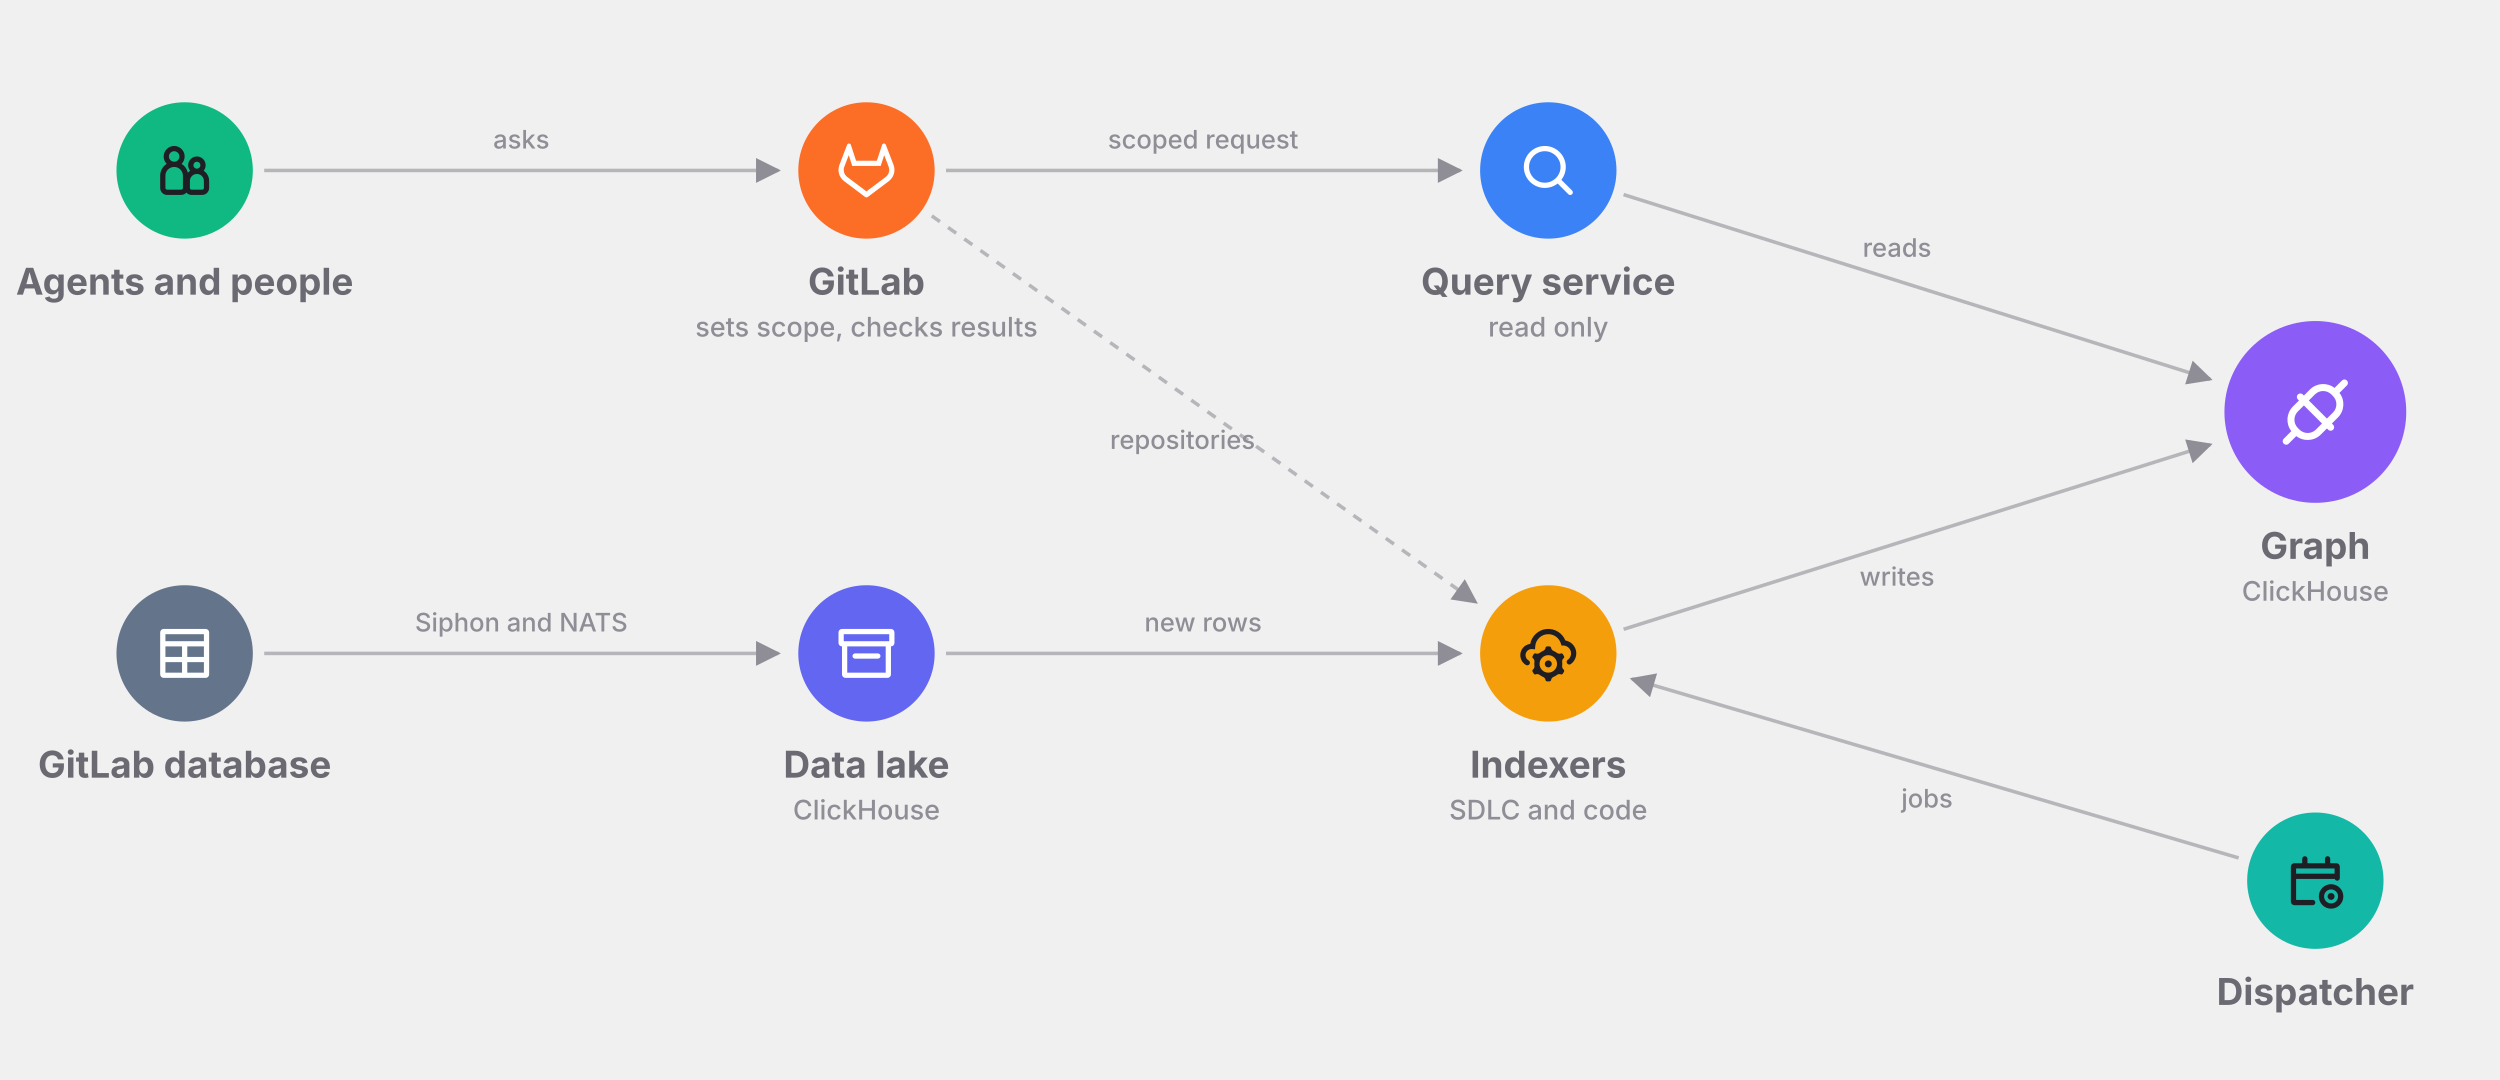
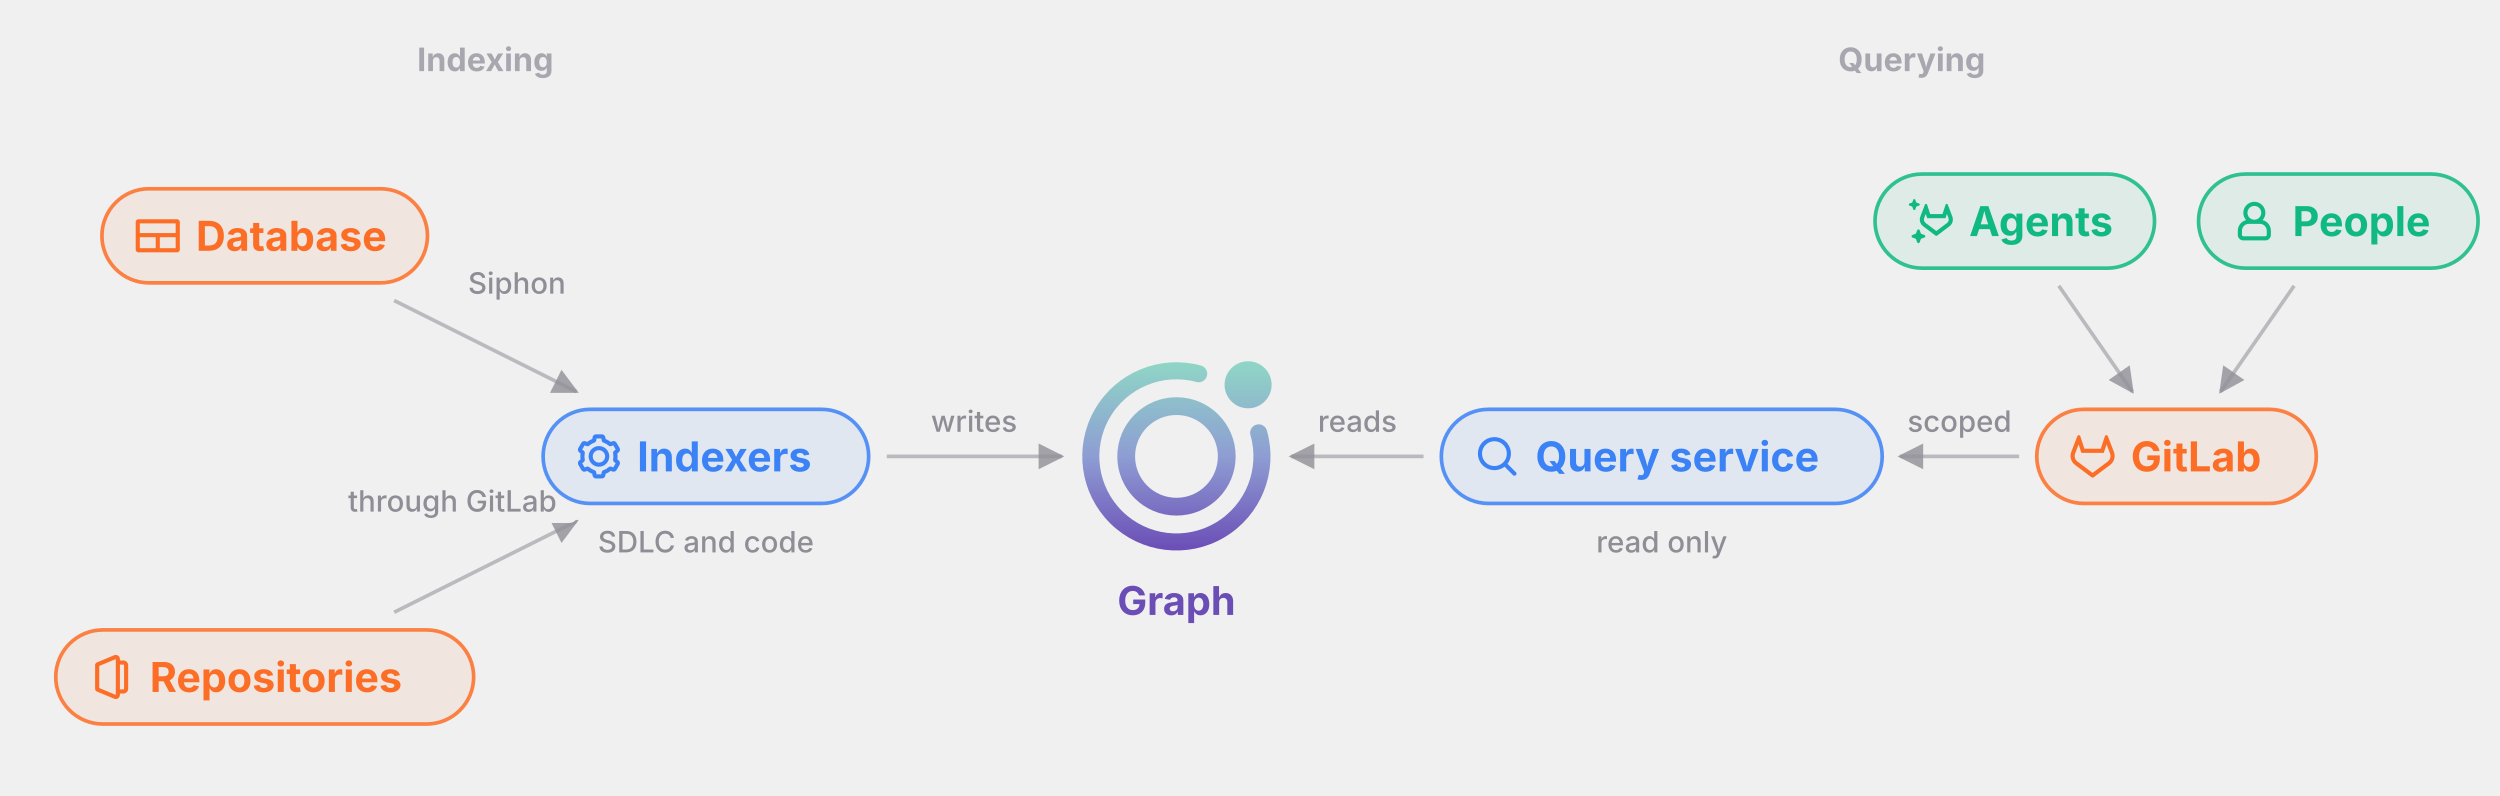
- <svg xmlns="http://www.w3.org/2000/svg" viewBox="-130 -290 1760 760" width="880" height="380" font-family="'GitLab Sans', Inter, -apple-system, BlinkMacSystemFont, 'Segoe UI', Roboto, Arial, sans-serif">
+ <svg xmlns="http://www.w3.org/2000/svg" viewBox="-800 -310 1700 540" width="720" height="229" font-family="'GitLab Sans', Inter, -apple-system, BlinkMacSystemFont, 'Segoe UI', Roboto, Arial, sans-serif">
  <defs>
-     <symbol viewBox="0 0 16 16" id="i-archive">
-       <path fill-rule="evenodd" clip-rule="evenodd" d="M1.5 4.5v-2h13v2h-13zM1 6a1 1 0 01-1-1V2a1 1 0 011-1h14a1 1 0 011 1v3a1 1 0 01-1 1v8a1 1 0 01-1 1H2a1 1 0 01-1-1V6zm1.5 0v7.5h11V6h-11zM4 8.75A.75.75 0 014.75 8h6.5a.75.75 0 010 1.5h-6.5A.75.75 0 014 8.75z" />
-     </symbol>
-     <symbol viewBox="0 0 16 16" id="i-cloud-gear">
-       <path fill-rule="evenodd" clip-rule="evenodd" d="M8 2.5a3.75 3.75 0 00-3.745 3.552l-.04.787-.785-.08a1.75 1.75 0 00-1.055 3.257.75.75 0 01-.75 1.299 3.249 3.249 0 011.215-6.04 5.251 5.251 0 0110.037-.973 3.75 3.75 0 011.561 6.744.75.75 0 01-.876-1.218 2.25 2.25 0 00-1.256-4.077l-.55-.014-.152-.528A3.752 3.752 0 008 2.5zm-.803 3.924c-.05.405-.355.724-.731.88-.323.135-.624.31-.898.52-.324.248-.752.352-1.129.193a.485.485 0 00-.608.204l-.322.558a.485.485 0 00.127.629c.325.246.45.668.397 1.073a4.04 4.04 0 000 1.038c.053.405-.072.827-.397 1.073a.485.485 0 00-.127.629l.322.558c.122.212.383.3.608.204.377-.159.805-.055 1.129.193.274.21.575.385.898.52.376.156.68.475.731.88.03.242.236.424.48.424h.645c.245 0 .45-.182.481-.424.05-.405.355-.724.731-.88.323-.135.624-.31.898-.52.324-.248.752-.352 1.128-.193a.485.485 0 00.61-.204l.321-.558a.485.485 0 00-.127-.629c-.325-.246-.45-.668-.397-1.073a4.046 4.046 0 000-1.038c-.053-.405.072-.827.397-1.073a.485.485 0 00.127-.629l-.322-.558a.485.485 0 00-.609-.204c-.376.159-.804.055-1.128-.193a3.994 3.994 0 00-.898-.52c-.376-.156-.68-.475-.731-.88A.484.484 0 008.323 6h-.645a.484.484 0 00-.481.424zM10.5 11a2.5 2.5 0 11-5 0 2.5 2.5 0 015 0zM8 10a1 1 0 110 2 1 1 0 010-2z" />
-     </symbol>
-     <symbol viewBox="0 0 16 16" id="i-connected">
-       <path fill-rule="evenodd" clip-rule="evenodd" d="M14.78 2.28a.75.75 0 00-1.06-1.06l-1.617 1.616a4 4 0 00-5.275.336L5.53 4.47l-.25-.25a.75.75 0 00-1.06 1.06l.25.25-1.302 1.302a4 4 0 00-.336 5.275L1.22 13.72a.75.75 0 101.06 1.06l1.613-1.612a4 4 0 005.275-.336l1.302-1.302.25.25a.75.75 0 101.06-1.06l-.25-.25 1.298-1.298a4 4 0 00.336-5.275L14.78 2.28zm-4.31 7.13l1.297-1.297a2.5 2.5 0 000-3.536l-.343-.343.404-.405-.404.405a2.5 2.5 0 00-3.536 0L6.591 5.53l3.879 3.88zM5.53 6.591l-1.3 1.301a2.5 2.5 0 000 3.536l-.4.4.4-.4.343.343a2.5 2.5 0 003.536 0L9.41 10.47 5.53 6.59z" />
-     </symbol>
-     <symbol viewBox="0 0 16 16" id="i-pipeline-schedule">
-       <path d="M12.5 9a3.5 3.5 0 110 7 3.5 3.5 0 010-7zm-1-8a.75.75 0 01.75.75V3H14a1 1 0 011 1v3.25a.747.747 0 01-1.454.25H2.5v6h4.75a.75.75 0 010 1.5H2a1 1 0 01-1-1V4a1 1 0 011-1h2.25V1.75a.75.75 0 011.5 0V3h5V1.75A.75.75 0 0111.5 1zm1 9.5a2 2 0 100 4 2 2 0 000-4zm0 1a1 1 0 110 2 1 1 0 010-2zM2.5 6h11V4.5h-11V6z" />
+     <linearGradient id="logo" gradientUnits="userSpaceOnUse" x1="0" y1="-64" x2="0" y2="64">
+       <stop offset="0.0" stop-color="#8FD6C6" />
+       <stop offset="0.5" stop-color="#8E9DD3" />
+       <stop offset="1.0" stop-color="#6B4DB6" />
+     </linearGradient>
+     <symbol viewBox="0 0 16 16" id="i-project">
+       <path fill-rule="evenodd" clip-rule="evenodd" d="M9.5 14.5l-6-2.5V4l6-2.5v13zm-6.885-1.244A1 1 0 0 1 2 12.333V3.667a1 1 0 0 1 .615-.923L8.923.115A1.5 1.5 0 0 1 11 1.5V2h1.25c.966 0 1.75.783 1.75 1.75v8.5A1.75 1.75 0 0 1 12.25 14H11v.5a1.5 1.5 0 0 1-2.077 1.385l-6.308-2.629zM11 12.5h1.25a.25.25 0 0 0 .25-.25v-8.5a.25.25 0 0 0-.25-.25H11v9z" />
    </symbol>
    <symbol viewBox="0 0 16 16" id="i-search">
-       <path fill-rule="evenodd" clip-rule="evenodd" d="M11.5 7a4.5 4.5 0 11-9 0 4.5 4.5 0 019 0zm-.82 4.74a6 6 0 111.06-1.06l3.04 3.04a.75.75 0 11-1.06 1.06l-3.04-3.04z" />
+       <path fill-rule="evenodd" clip-rule="evenodd" d="M11.5 7a4.5 4.5 0 1 1-9 0 4.5 4.5 0 0 1 9 0zm-.82 4.74a6 6 0 1 1 1.06-1.06l3.04 3.04a.75.75 0 1 1-1.06 1.06l-3.04-3.04z" />
+     </symbol>
+     <symbol viewBox="0 0 16 16" id="i-settings">
+       <path d="M6.43 1.168l-.74-.123.74.123zm-.156.939l.74.123-.74-.123zm-.173.2l.237.711-.237-.711zM4.02 3.509l-.498-.56.498.56zm-.26.05l.263-.702-.263.702zm-.893-.334l.263-.703-.263.703zm-.608.218l-.65-.375.65.375zM1.183 5.307l-.65-.375.65.375zm.115.636l.477-.579-.477.58zm.736.606l-.477.579.477-.58zm.086.25l.735.149-.735-.15zm0 2.403l.735-.15-.735.15zm-.086.25l.476.578-.476-.579zm-.736.605l-.476-.58.476.58zm-.115.636l-.65.375.65-.375zm1.077 1.864l.65-.375-.65.375zm.608.218l.263.703-.263-.703zm.893-.334l-.263-.703.263.703zm.26.05l-.498.56.498-.56zm2.08 1.202l.237-.711-.237.711zm.173.2l.74-.123-.74.123zm.156.94l.74-.124-.74.123zm3.14 0l-.74-.124.74.123zm.156-.94l.74.123-.74-.123zm.173-.2l.238.712-.238-.712zm2.08-1.202l-.497-.561.497.56zm.26-.05l.263-.703-.263.703zm.893.334l-.263.703.263-.703zm.609-.218l-.65-.375.65.375zm1.076-1.864l.65.375-.65-.375zm-.115-.636l-.477.579.477-.58zm-.736-.606l-.476.58.476-.58zm-.086-.25l.735.15-.735-.15zm0-2.403l.735-.15-.735.15zm.086-.25l-.476-.578.476.579zm.736-.605l-.477-.579.477.58zm.115-.636l.65-.375-.65.375zM13.74 3.443l-.65.375.65-.375zm-.609-.218l-.263-.703.263.703zm-.893.334l-.263-.702.263.702zm-.26-.05l-.497.561.497-.56zM9.9 2.307l-.237.711.237-.711zm-.173-.2l.74-.123-.74.123zm-.156-.94l-.74.124.74-.123zM6.924 1.5h2.152V0H6.924v1.5zm.246-.209a.25.25 0 0 1-.246.209V0A1.25 1.25 0 0 0 5.69 1.044l1.48.247zm-.156.94l.156-.94-1.48-.246-.156.939 1.48.246zm-.676.787c.343-.114.613-.41.676-.788l-1.48-.246a.494.494 0 0 1 .33-.389l.474 1.423zM4.518 4.07a5.244 5.244 0 0 1 1.82-1.052l-.474-1.423a6.744 6.744 0 0 0-2.34 1.353l.994 1.122zm-1.02.192c.36.134.75.048 1.02-.192l-.995-1.122a.494.494 0 0 1 .501-.091l-.526 1.405zm-.893-.335l.893.335.526-1.405-.893-.335-.526 1.405zm.304-.11a.25.25 0 0 1-.304.11l.526-1.405a1.25 1.25 0 0 0-1.521.546l1.3.75zM1.833 5.683l1.076-1.864-1.299-.75L.534 4.932l1.299.75zm-.058-.318a.25.25 0 0 1 .058.318l-1.3-.75a1.25 1.25 0 0 0 .289 1.59l.953-1.158zm.735.606l-.735-.606-.953 1.158.735.606.953-1.158zm.345.978a1.006 1.006 0 0 0-.345-.978l-.953 1.158a.494.494 0 0 1-.172-.48l1.47.3zM2.75 8c0-.361.036-.713.105-1.052l-1.47-.3c-.088.438-.135.89-.135 1.352h1.5zm.105 1.052A5.277 5.277 0 0 1 2.75 8h-1.5c0 .462.047.914.135 1.351l1.47-.299zm-.345.978c.296-.243.417-.624.345-.978l-1.47.3a.494.494 0 0 1 .172-.48l.953 1.158zm-.735.606l.735-.606-.953-1.158-.735.606.953 1.158zm.058-.318a.25.25 0 0 1-.058.318L.822 9.478a1.25 1.25 0 0 0-.288 1.59l1.299-.75zm1.076 1.864l-1.076-1.864-1.3.75 1.077 1.864 1.3-.75zm-.304-.109a.25.25 0 0 1 .304.11l-1.299.75c.306.528.949.76 1.521.545l-.526-1.405zm.893-.335l-.893.335.526 1.405.893-.335-.526-1.405zm1.02.192a1.006 1.006 0 0 0-1.02-.191l.526 1.404a.494.494 0 0 1-.5-.091l.994-1.122zm1.82 1.052a5.243 5.243 0 0 1-1.82-1.052l-.995 1.122a6.745 6.745 0 0 0 2.34 1.353l.475-1.423zm.676.788a1.006 1.006 0 0 0-.676-.788l-.474 1.423a.494.494 0 0 1-.33-.388l1.48-.247zm.156.939l-.156-.94-1.48.248.157.939 1.48-.247zm-.246-.209a.25.25 0 0 1 .246.209l-1.48.247A1.25 1.25 0 0 0 6.925 16v-1.5zm2.152 0H6.924V16h2.152v-1.5zm-.246.209a.25.25 0 0 1 .246-.209V16a1.25 1.25 0 0 0 1.233-1.044l-1.48-.247zm.156-.94l-.156.94 1.48.247.156-.94-1.48-.246zm.676-.787c-.343.114-.613.41-.676.788l1.48.246a.494.494 0 0 1-.33.389l-.474-1.423zm1.82-1.052a5.244 5.244 0 0 1-1.82 1.052l.474 1.423a6.745 6.745 0 0 0 2.34-1.353l-.994-1.122zm1.02-.191a1.006 1.006 0 0 0-1.02.19l.995 1.123a.494.494 0 0 1-.501.091l.526-1.405zm.893.334l-.893-.335-.526 1.405.893.335.526-1.405zm-.304.11a.25.25 0 0 1 .304-.11l-.526 1.405a1.25 1.25 0 0 0 1.521-.546l-1.299-.75zm1.076-1.865l-1.076 1.864 1.299.75 1.076-1.864-1.299-.75zm.058.318a.25.25 0 0 1-.058-.318l1.3.75a1.25 1.25 0 0 0-.289-1.59l-.953 1.158zm-.735-.606l.735.606.953-1.158-.735-.606-.953 1.158zm-.345-.978c-.072.354.049.735.345.978l.953-1.158c.15.123.206.311.172.48l-1.47-.3zM13.25 8c0 .361-.036.713-.105 1.052l1.47.3c.088-.438.135-.89.135-1.352h-1.5zm-.105-1.052c.069.339.105.69.105 1.052h1.5c0-.462-.046-.914-.135-1.351l-1.47.299zm.345-.978a1.007 1.007 0 0 0-.345.978l1.47-.3a.494.494 0 0 1-.172.48L13.49 5.97zm.735-.606l-.735.606.953 1.158.735-.606-.953-1.158zm-.058.318a.25.25 0 0 1 .058-.318l.953 1.158a1.25 1.25 0 0 0 .288-1.59l-1.299.75zm-1.076-1.864l1.076 1.864 1.3-.75-1.077-1.864-1.299.75zm.304.109a.25.25 0 0 1-.304-.11l1.299-.75a1.25 1.25 0 0 0-1.521-.545l.526 1.405zm-.893.334l.893-.334-.526-1.405-.893.335.526 1.404zm-1.02-.19c.27.24.66.325 1.02.19l-.526-1.404a.494.494 0 0 1 .5.091l-.994 1.122zm-1.82-1.053a5.244 5.244 0 0 1 1.82 1.052l.995-1.122a6.744 6.744 0 0 0-2.34-1.353l-.475 1.423zm-.676-.788c.063.379.333.674.676.788l.474-1.423a.494.494 0 0 1 .33.389l-1.48.246zm-.156-.939l.156.94 1.48-.247-.157-.94-1.48.247zm.246.209a.25.25 0 0 1-.246-.209l1.48-.246A1.25 1.25 0 0 0 9.075 0v1.5zM10.25 8A2.25 2.25 0 0 1 8 10.25v1.5A3.75 3.75 0 0 0 11.75 8h-1.5zM8 5.75A2.25 2.25 0 0 1 10.25 8h1.5A3.75 3.75 0 0 0 8 4.25v1.5zM5.75 8A2.25 2.25 0 0 1 8 5.75v-1.5A3.75 3.75 0 0 0 4.25 8h1.5zM8 10.25A2.25 2.25 0 0 1 5.75 8h-1.5A3.75 3.75 0 0 0 8 11.75v-1.5z" />
    </symbol>
    <symbol viewBox="0 0 16 16" id="i-table">
-       <path fill-rule="evenodd" d="M2.5 4.5v-2h11v2h-11zm0 1.5v3h4.75V6H2.5zm6.25 0v3h4.75V6H8.75zM2.5 10.5h4.75v3H2.5v-3zm6.25 0v3h4.75v-3H8.75zM1 2a1 1 0 011-1h12a1 1 0 011 1v12a1 1 0 01-1 1H2a1 1 0 01-1-1V2z" clip-rule="evenodd" />
+       <path d="M15 2a1 1 0 0 1 1 1v10a1 1 0 0 1-1 1H1l-.103-.005a1 1 0 0 1-.892-.893L0 13V3a1 1 0 0 1 .897-.995L1 2h14zM1.5 8.5v4h5.75v-4H1.5zm7.25 0v4h5.75v-4H8.75zM1.5 7h13V3.5h-13V7z" />
    </symbol>
    <symbol viewBox="0 0 16 16" id="i-tanuki">
-       <path fill-rule="evenodd" clip-rule="evenodd" d="M14.329 6.922l-.02-.053-1.239-3.232-.668 2.044-.337 1.035H3.936L3.598 5.68l-.667-2.043-1.24 3.237-.005.01-.004.01-.018.045a2.543 2.543 0 00.848 2.93l.005.004.01.008.01.008.009.006 3.302 2.474.004.004 1.644 1.242.5.379.501-.379 1.644-1.242.006-.004 3.325-2.489.007-.005.009-.007a2.543 2.543 0 00.844-2.939l-.003-.008zm.053 4.152l-3.337 2.497-1.643 1.242-.999.755a.675.675 0 01-.813 0l-.999-.755-1.643-1.242-3.313-2.483-.018-.014-.008-.006A4.043 4.043 0 01.267 6.395l.023-.057 1.9-4.963.013-.033.081-.212.023-.06.158-.413A.565.565 0 012.941.3a.576.576 0 01.613.415l.134.41.005.017.078.239.011.033 1.242 3.802h5.953l1.241-3.802.011-.033.078-.24.006-.016.133-.41a.575.575 0 011.088-.058l.157.409.025.064.08.211.013.033 1.903 4.963.022.058a4.043 4.043 0 01-1.343 4.671l-.01.008z" />
+       <path fill-rule="evenodd" clip-rule="evenodd" d="M14.329 6.922l-.02-.053-1.239-3.232-.668 2.044-.337 1.035H3.936L3.598 5.68l-.667-2.043-1.24 3.237-.005.01-.004.01-.018.045a2.543 2.543 0 0 0 .848 2.93l.005.004.01.008.01.008.009.006 3.302 2.474.004.004 1.644 1.242.5.379.501-.379 1.644-1.242.006-.004 3.325-2.489.007-.005.009-.007a2.543 2.543 0 0 0 .844-2.939l-.003-.008zm.053 4.152l-3.337 2.497-1.643 1.242-.999.755a.675.675 0 0 1-.813 0l-.999-.755-1.643-1.242-3.313-2.483-.018-.014-.008-.006A4.043 4.043 0 0 1 .267 6.395l.023-.057 1.9-4.963.013-.033.081-.212.023-.06.158-.413A.565.565 0 0 1 2.941.3a.576.576 0 0 1 .613.415l.134.41.005.017.078.239.011.033 1.242 3.802h5.953l1.241-3.802.011-.033.078-.24.006-.016.133-.41a.575.575 0 0 1 1.088-.058l.157.409.025.064.08.211.013.033 1.903 4.963.022.058a4.043 4.043 0 0 1-1.343 4.671l-.01.008z" />
    </symbol>
-     <symbol viewBox="0 0 16 16" id="i-users">
-       <path fill-rule="evenodd" clip-rule="evenodd" d="M6.5 4a1.5 1.5 0 11-3 0 1.5 1.5 0 013 0zm.63 2.113a3 3 0 10-4.259 0A3.997 3.997 0 001 9.5V13a2 2 0 002 2h4c.597 0 1.134-.262 1.5-.677.366.415.903.677 1.5.677h3a2 2 0 002-2v-2c0-1.218-.622-2.29-1.565-2.917a2.5 2.5 0 10-3.87 0c-.241.16-.462.35-.656.564a4.005 4.005 0 00-1.78-2.534zM5 7a2.5 2.5 0 00-2.5 2.5V13a.5.5 0 00.5.5h4a.5.5 0 00.5-.5V9.5A2.5 2.5 0 005 7zm7.5-.5a1 1 0 11-2 0 1 1 0 012 0zm-1 2.5a2 2 0 00-2 2v2a.5.5 0 00.5.5h3a.5.5 0 00.5-.5v-2a2 2 0 00-2-2z" />
+     <symbol viewBox="0 0 16 16" id="i-tanuki-ai">
+       <path fill-rule="evenodd" clip-rule="evenodd" d="M2.377.266a.4.4 0 0 0-.754 0l-.291.823a.4.4 0 0 1-.243.243l-.823.291a.4.4 0 0 0 0 .754l.823.291a.4.4 0 0 1 .243.243l.291.823a.4.4 0 0 0 .754 0l.291-.823a.4.4 0 0 1 .243-.243l.823-.291a.4.4 0 0 0 0-.754l-.823-.291a.4.4 0 0 1-.243-.243L2.377.266zm12.018 6.602l-.014-.038-.55-1.44-.172.53-.337 1.035H6.678L6.342 5.92l-.172-.528-.551 1.445-.004.01-.004.01-.012.03a1.557 1.557 0 0 0 .512 1.78l.001.001.003.003.01.008.01.008.004.002 2.474 1.862.005.004 1.232.935.148.112.146-.112 1.233-.935.006-.004 2.49-1.873.006-.004.009-.006a1.558 1.558 0 0 0 .51-1.79l-.003-.009zm.391 3l-2.502 1.88-1.233.936-.748.569a.505.505 0 0 1-.61 0l-.75-.569-1.232-.935-2.485-1.87-.013-.011-.007-.005A3.057 3.057 0 0 1 4.2 6.343l.017-.042L5.431 3.12l.068-.178.043-.114.173-.453.017-.045.118-.308a.425.425 0 0 1 .356-.27.43.43 0 0 1 .46.314l.099.305.004.013.193.594.06.181.746 2.296h4.464l.747-2.296.06-.18.193-.595.004-.013.099-.305a.433.433 0 0 1 .648-.248.43.43 0 0 1 .168.204l.116.305.019.048.171.45.045.117.068.177L15.784 6.3l.016.044a3.057 3.057 0 0 1-1.007 3.518l-.007.006zM3.03 11.333a.5.5 0 0 1 .942 0l.364 1.028a.5.5 0 0 0 .304.304l1.028.364a.5.5 0 0 1 0 .942l-1.028.364a.5.5 0 0 0-.304.304l-.364 1.028a.5.5 0 0 1-.942 0l-.364-1.028a.5.5 0 0 0-.304-.304l-1.028-.364a.5.5 0 0 1 0-.942l1.028-.364a.5.5 0 0 0 .304-.304l.364-1.028z" />
+     </symbol>
+     <symbol viewBox="0 0 16 16" id="i-user">
+       <path fill-rule="evenodd" clip-rule="evenodd" d="M10.5 5a2.5 2.5 0 1 1-5 0 2.5 2.5 0 0 1 5 0zm.514 2.63a4 4 0 1 0-6.028 0A4.002 4.002 0 0 0 2 11.5V13a2 2 0 0 0 2 2h8a2 2 0 0 0 2-2v-1.5a4.002 4.002 0 0 0-2.986-3.87zM8 9H6a2.5 2.5 0 0 0-2.5 2.5V13a.5.5 0 0 0 .5.5h8a.5.5 0 0 0 .5-.5v-1.5A2.5 2.5 0 0 0 10 9H8z" />
    </symbol>
    <marker id="arrow" viewBox="0 0 10 10" refX="9" refY="5" markerWidth="7" markerHeight="7" orient="auto-start-reverse">
-       <path d="M0,0 L10,5 L0,10 z" fill="#8f8e96" />
+       <path d="M0,0 L10,5 L0,10 z" fill="#8f8e96" fill-opacity="0.8" />
    </marker>
+     <mask id="knockout" maskUnits="userSpaceOnUse" x="-800" y="-310" width="1700" height="540">
+       <rect x="-800" y="-310" width="1700" height="540" fill="white" />
+       <rect x="-489.134" y="-132.933" width="81.2" height="30.0" rx="6" fill="black" />
+       <rect x="-577.761" y="15.279" width="170.8" height="30.0" rx="6" fill="black" />
+       <rect x="-178.24" y="-39.0" width="81.2" height="30.0" rx="6" fill="black" />
+       <rect x="491.84" y="-39.0" width="81.2" height="30.0" rx="6" fill="black" />
+       <rect x="88.04" y="-39.0" width="70.0" height="30.0" rx="6" fill="black" />
+       <rect x="-399.8" y="43.0" width="159.6" height="30.0" rx="6" fill="black" />
+       <rect x="272.6" y="43.0" width="114.8" height="30.0" rx="6" fill="black" />
+       <rect x="-44.8" y="77.75" width="89.6" height="40.5" rx="6" fill="black" />
+     </mask>
  </defs>
-   <path d="M56,-170 L418,-170" fill="none" stroke="#8f8e96" stroke-opacity="0.6" stroke-width="2.5" marker-end="url(#arrow)" />
-   <path d="M536,-170 L898,-170" fill="none" stroke="#8f8e96" stroke-opacity="0.6" stroke-width="2.5" marker-end="url(#arrow)" />
-   <path d="M1013,-153 L1426,-23" fill="none" stroke="#8f8e96" stroke-opacity="0.6" stroke-width="2.5" marker-end="url(#arrow)" />
-   <path d="M56,170 L418,170" fill="none" stroke="#8f8e96" stroke-opacity="0.6" stroke-width="2.5" marker-end="url(#arrow)" />
-   <path d="M536,170 L898,170" fill="none" stroke="#8f8e96" stroke-opacity="0.6" stroke-width="2.5" marker-end="url(#arrow)" />
-   <path d="M1013,153 L1426,23" fill="none" stroke="#8f8e96" stroke-opacity="0.6" stroke-width="2.5" marker-end="url(#arrow)" />
-   <path d="M1446,314 L1019,188" fill="none" stroke="#8f8e96" stroke-opacity="0.6" stroke-width="2.5" marker-end="url(#arrow)" />
-   <path d="M526,-138 L909,134" fill="none" stroke="#8f8e96" stroke-opacity="0.6" stroke-width="2.5" stroke-dasharray="7 7" marker-end="url(#arrow)" />
-   <circle cx="0" cy="-170" r="48" fill="#10B981" />
-   <use href="#i-users" x="-19.7" y="-189.7" width="39.4" height="39.4" style="fill:#1f1e24" />
-   <text x="0" y="-92" font-size="26" font-weight="650" fill="#6b6a72" text-anchor="middle" dominant-baseline="central">Agents and people</text>
-   <circle cx="480" cy="-170" r="48" fill="#FC6D26" />
-   <use href="#i-tanuki" x="460.3" y="-189.7" width="39.4" height="39.4" style="fill:#ffffff" />
-   <text x="480" y="-92" font-size="26" font-weight="650" fill="#6b6a72" text-anchor="middle" dominant-baseline="central">GitLab</text>
-   <text x="480" y="-60" font-size="19" font-weight="450" fill="#8f8e96" text-anchor="middle" dominant-baseline="central">sets scope, checks results</text>
-   <circle cx="960" cy="-170" r="48" fill="#3B82F6" />
-   <use href="#i-search" x="940.3" y="-189.7" width="39.4" height="39.4" style="fill:#ffffff" />
-   <text x="960" y="-92" font-size="26" font-weight="650" fill="#6b6a72" text-anchor="middle" dominant-baseline="central">Query service</text>
-   <text x="960" y="-60" font-size="19" font-weight="450" fill="#8f8e96" text-anchor="middle" dominant-baseline="central">read only</text>
-   <circle cx="1500" cy="0" r="64" fill="#8B5CF6" />
-   <use href="#i-connected" x="1473.8" y="-26.2" width="52.5" height="52.5" style="fill:#ffffff" />
-   <text x="1500" y="94" font-size="26" font-weight="650" fill="#6b6a72" text-anchor="middle" dominant-baseline="central">Graph</text>
-   <text x="1500" y="126" font-size="19" font-weight="450" fill="#8f8e96" text-anchor="middle" dominant-baseline="central">ClickHouse</text>
-   <circle cx="0" cy="170" r="48" fill="#64748B" />
-   <use href="#i-table" x="-19.7" y="150.3" width="39.4" height="39.4" style="fill:#ffffff" />
-   <text x="0" y="248" font-size="26" font-weight="650" fill="#6b6a72" text-anchor="middle" dominant-baseline="central">GitLab database</text>
-   <circle cx="480" cy="170" r="48" fill="#6366F1" />
-   <use href="#i-archive" x="460.3" y="150.3" width="39.4" height="39.4" style="fill:#ffffff" />
-   <text x="480" y="248" font-size="26" font-weight="650" fill="#6b6a72" text-anchor="middle" dominant-baseline="central">Data lake</text>
-   <text x="480" y="280" font-size="19" font-weight="450" fill="#8f8e96" text-anchor="middle" dominant-baseline="central">ClickHouse</text>
-   <circle cx="960" cy="170" r="48" fill="#F59E0B" />
-   <use href="#i-cloud-gear" x="940.3" y="150.3" width="39.4" height="39.4" style="fill:#1f1e24" />
-   <text x="960" y="248" font-size="26" font-weight="650" fill="#6b6a72" text-anchor="middle" dominant-baseline="central">Indexers</text>
-   <text x="960" y="280" font-size="19" font-weight="450" fill="#8f8e96" text-anchor="middle" dominant-baseline="central">SDLC and code</text>
-   <circle cx="1500" cy="330" r="48" fill="#14B8A6" />
-   <use href="#i-pipeline-schedule" x="1480.3" y="310.3" width="39.4" height="39.4" style="fill:#1f1e24" />
-   <text x="1500" y="408" font-size="26" font-weight="650" fill="#6b6a72" text-anchor="middle" dominant-baseline="central">Dispatcher</text>
-   <text x="237.0" y="-192.0" font-size="18" font-weight="500" fill="#8f8e96" text-anchor="middle" dominant-baseline="central">asks</text>
-   <text x="717.0" y="-192.0" font-size="18" font-weight="500" fill="#8f8e96" text-anchor="middle" dominant-baseline="central">scoped request</text>
-   <text x="1205.505" y="-115.776" font-size="18" font-weight="500" fill="#8f8e96" text-anchor="middle" dominant-baseline="central">reads</text>
-   <text x="237.0" y="148.0" font-size="18" font-weight="500" fill="#8f8e96" text-anchor="middle" dominant-baseline="central">Siphon and NATS</text>
-   <text x="717.0" y="148.0" font-size="18" font-weight="500" fill="#8f8e96" text-anchor="middle" dominant-baseline="central">new rows</text>
-   <text x="1205.505" y="115.776" font-size="18" font-weight="500" fill="#8f8e96" text-anchor="middle" dominant-baseline="central">writes</text>
-   <text x="1226.626" y="271.946" font-size="18" font-weight="500" fill="#8f8e96" text-anchor="middle" dominant-baseline="central">jobs</text>
-   <text x="702.523" y="19.483" font-size="18" font-weight="500" fill="#8f8e96" text-anchor="middle" dominant-baseline="central">repositories</text>
+   <g mask="url(#knockout)">
+     <path d="M-532,-106 L-408,-44" fill="none" stroke="#8f8e96" stroke-opacity="0.55" stroke-width="2.5" marker-end="url(#arrow)" />
+     <path d="M-532,106 L-408,44" fill="none" stroke="#8f8e96" stroke-opacity="0.55" stroke-width="2.5" marker-end="url(#arrow)" />
+     <path d="M-197,0 L-78,0" fill="none" stroke="#8f8e96" stroke-opacity="0.55" stroke-width="2.5" marker-end="url(#arrow)" />
+     <path d="M600,-116 L650,-44" fill="none" stroke="#8f8e96" stroke-opacity="0.55" stroke-width="2.5" marker-end="url(#arrow)" />
+     <path d="M760,-116 L710,-44" fill="none" stroke="#8f8e96" stroke-opacity="0.55" stroke-width="2.5" marker-end="url(#arrow)" />
+     <path d="M573,0 L492,0" fill="none" stroke="#8f8e96" stroke-opacity="0.55" stroke-width="2.5" marker-end="url(#arrow)" />
+     <path d="M168,0 L78,0" fill="none" stroke="#8f8e96" stroke-opacity="0.55" stroke-width="2.5" marker-end="url(#arrow)" />
+   </g>
+   <rect x="-730.7" y="-182.0" width="221.4" height="64" rx="32.0" fill="#FC6D26" fill-opacity="0.08" stroke="#FC6D26" stroke-opacity="0.85" stroke-width="2.5" />
+   <use href="#i-table" x="-707.72" y="-165.0" width="30" height="30" style="fill:#FC6D26" />
+   <text x="-666.7" y="-150" font-size="28" font-weight="700" fill="#FC6D26" dominant-baseline="central">Database</text>
+   <rect x="-762.1" y="118.0" width="284.2" height="64" rx="32.0" fill="#FC6D26" fill-opacity="0.08" stroke="#FC6D26" stroke-opacity="0.85" stroke-width="2.5" />
+   <use href="#i-project" x="-739.08" y="135.0" width="30" height="30" style="fill:#FC6D26" />
+   <text x="-698.1" y="150" font-size="28" font-weight="700" fill="#FC6D26" dominant-baseline="central">Repositories</text>
+   <rect x="-430.7" y="-32.0" width="221.4" height="64" rx="32.0" fill="#3B82F6" fill-opacity="0.08" stroke="#3B82F6" stroke-opacity="0.85" stroke-width="2.5" />
+   <use href="#i-settings" x="-407.72" y="-15.0" width="30" height="30" style="fill:#3B82F6" />
+   <text x="-366.7" y="0" font-size="28" font-weight="700" fill="#3B82F6" dominant-baseline="central">Indexers</text>
+   <rect x="180.1" y="-32.0" width="299.8" height="64" rx="32.0" fill="#3B82F6" fill-opacity="0.08" stroke="#3B82F6" stroke-opacity="0.85" stroke-width="2.5" />
+   <use href="#i-search" x="203.08" y="-15.0" width="30" height="30" style="fill:#3B82F6" />
+   <text x="244.1" y="0" font-size="28" font-weight="700" fill="#3B82F6" dominant-baseline="central">Query service</text>
+   <rect x="585.0" y="-32.0" width="190.1" height="64" rx="32.0" fill="#FC6D26" fill-opacity="0.08" stroke="#FC6D26" stroke-opacity="0.85" stroke-width="2.5" />
+   <use href="#i-tanuki" x="607.96" y="-15.0" width="30" height="30" style="fill:#FC6D26" />
+   <text x="649.0" y="0" font-size="28" font-weight="700" fill="#FC6D26" dominant-baseline="central">GitLab</text>
+   <rect x="475.0" y="-192.0" width="190.1" height="64" rx="32.0" fill="#10B981" fill-opacity="0.08" stroke="#10B981" stroke-opacity="0.85" stroke-width="2.5" />
+   <use href="#i-tanuki-ai" x="497.96" y="-175.0" width="30" height="30" style="fill:#10B981" />
+   <text x="539.0" y="-160" font-size="28" font-weight="700" fill="#10B981" dominant-baseline="central">Agents</text>
+   <rect x="695.0" y="-192.0" width="190.1" height="64" rx="32.0" fill="#10B981" fill-opacity="0.08" stroke="#10B981" stroke-opacity="0.85" stroke-width="2.5" />
+   <use href="#i-user" x="717.96" y="-175.0" width="30" height="30" style="fill:#10B981" />
+   <text x="759.0" y="-160" font-size="28" font-weight="700" fill="#10B981" dominant-baseline="central">People</text>
+   <circle cx="0" cy="0" r="34.2" fill="none" stroke="url(#logo)" stroke-width="12.1" />
+   <path d="M55.9,-16.0 A58.2,58.2 0 1 1 15.1,-56.2" fill="none" stroke="url(#logo)" stroke-width="11.6" stroke-linecap="round" />
+   <circle cx="48.7" cy="-48.7" r="16.0" fill="url(#logo)" />
+   <text x="-448.534" y="-117.933" font-size="20" font-weight="500" fill="#8f8e96" text-anchor="middle" dominant-baseline="central">Siphon</text>
+   <text x="-492.361" y="30.279" font-size="20" font-weight="500" fill="#8f8e96" text-anchor="middle" dominant-baseline="central">through GitLab</text>
+   <text x="-137.64" y="-24.0" font-size="20" font-weight="500" fill="#8f8e96" text-anchor="middle" dominant-baseline="central">writes</text>
+   <text x="532.44" y="-24.0" font-size="20" font-weight="500" fill="#8f8e96" text-anchor="middle" dominant-baseline="central">scoped</text>
+   <text x="123.04" y="-24.0" font-size="20" font-weight="500" fill="#8f8e96" text-anchor="middle" dominant-baseline="central">reads</text>
+   <text x="-320" y="58" font-size="20" font-weight="450" fill="#8f8e96" text-anchor="middle" dominant-baseline="central">SDLC and code</text>
+   <text x="330" y="58" font-size="20" font-weight="450" fill="#8f8e96" text-anchor="middle" dominant-baseline="central">read only</text>
+   <text x="0" y="98" font-size="27" font-weight="650" fill="#6B4DB6" text-anchor="middle" dominant-baseline="central">Graph</text>
+   <text x="-470" y="-270" font-size="22" font-weight="650" fill="#a8a7af" text-anchor="middle" dominant-baseline="central">Indexing</text>
+   <text x="500" y="-270" font-size="22" font-weight="650" fill="#a8a7af" text-anchor="middle" dominant-baseline="central">Querying</text>
</svg>
